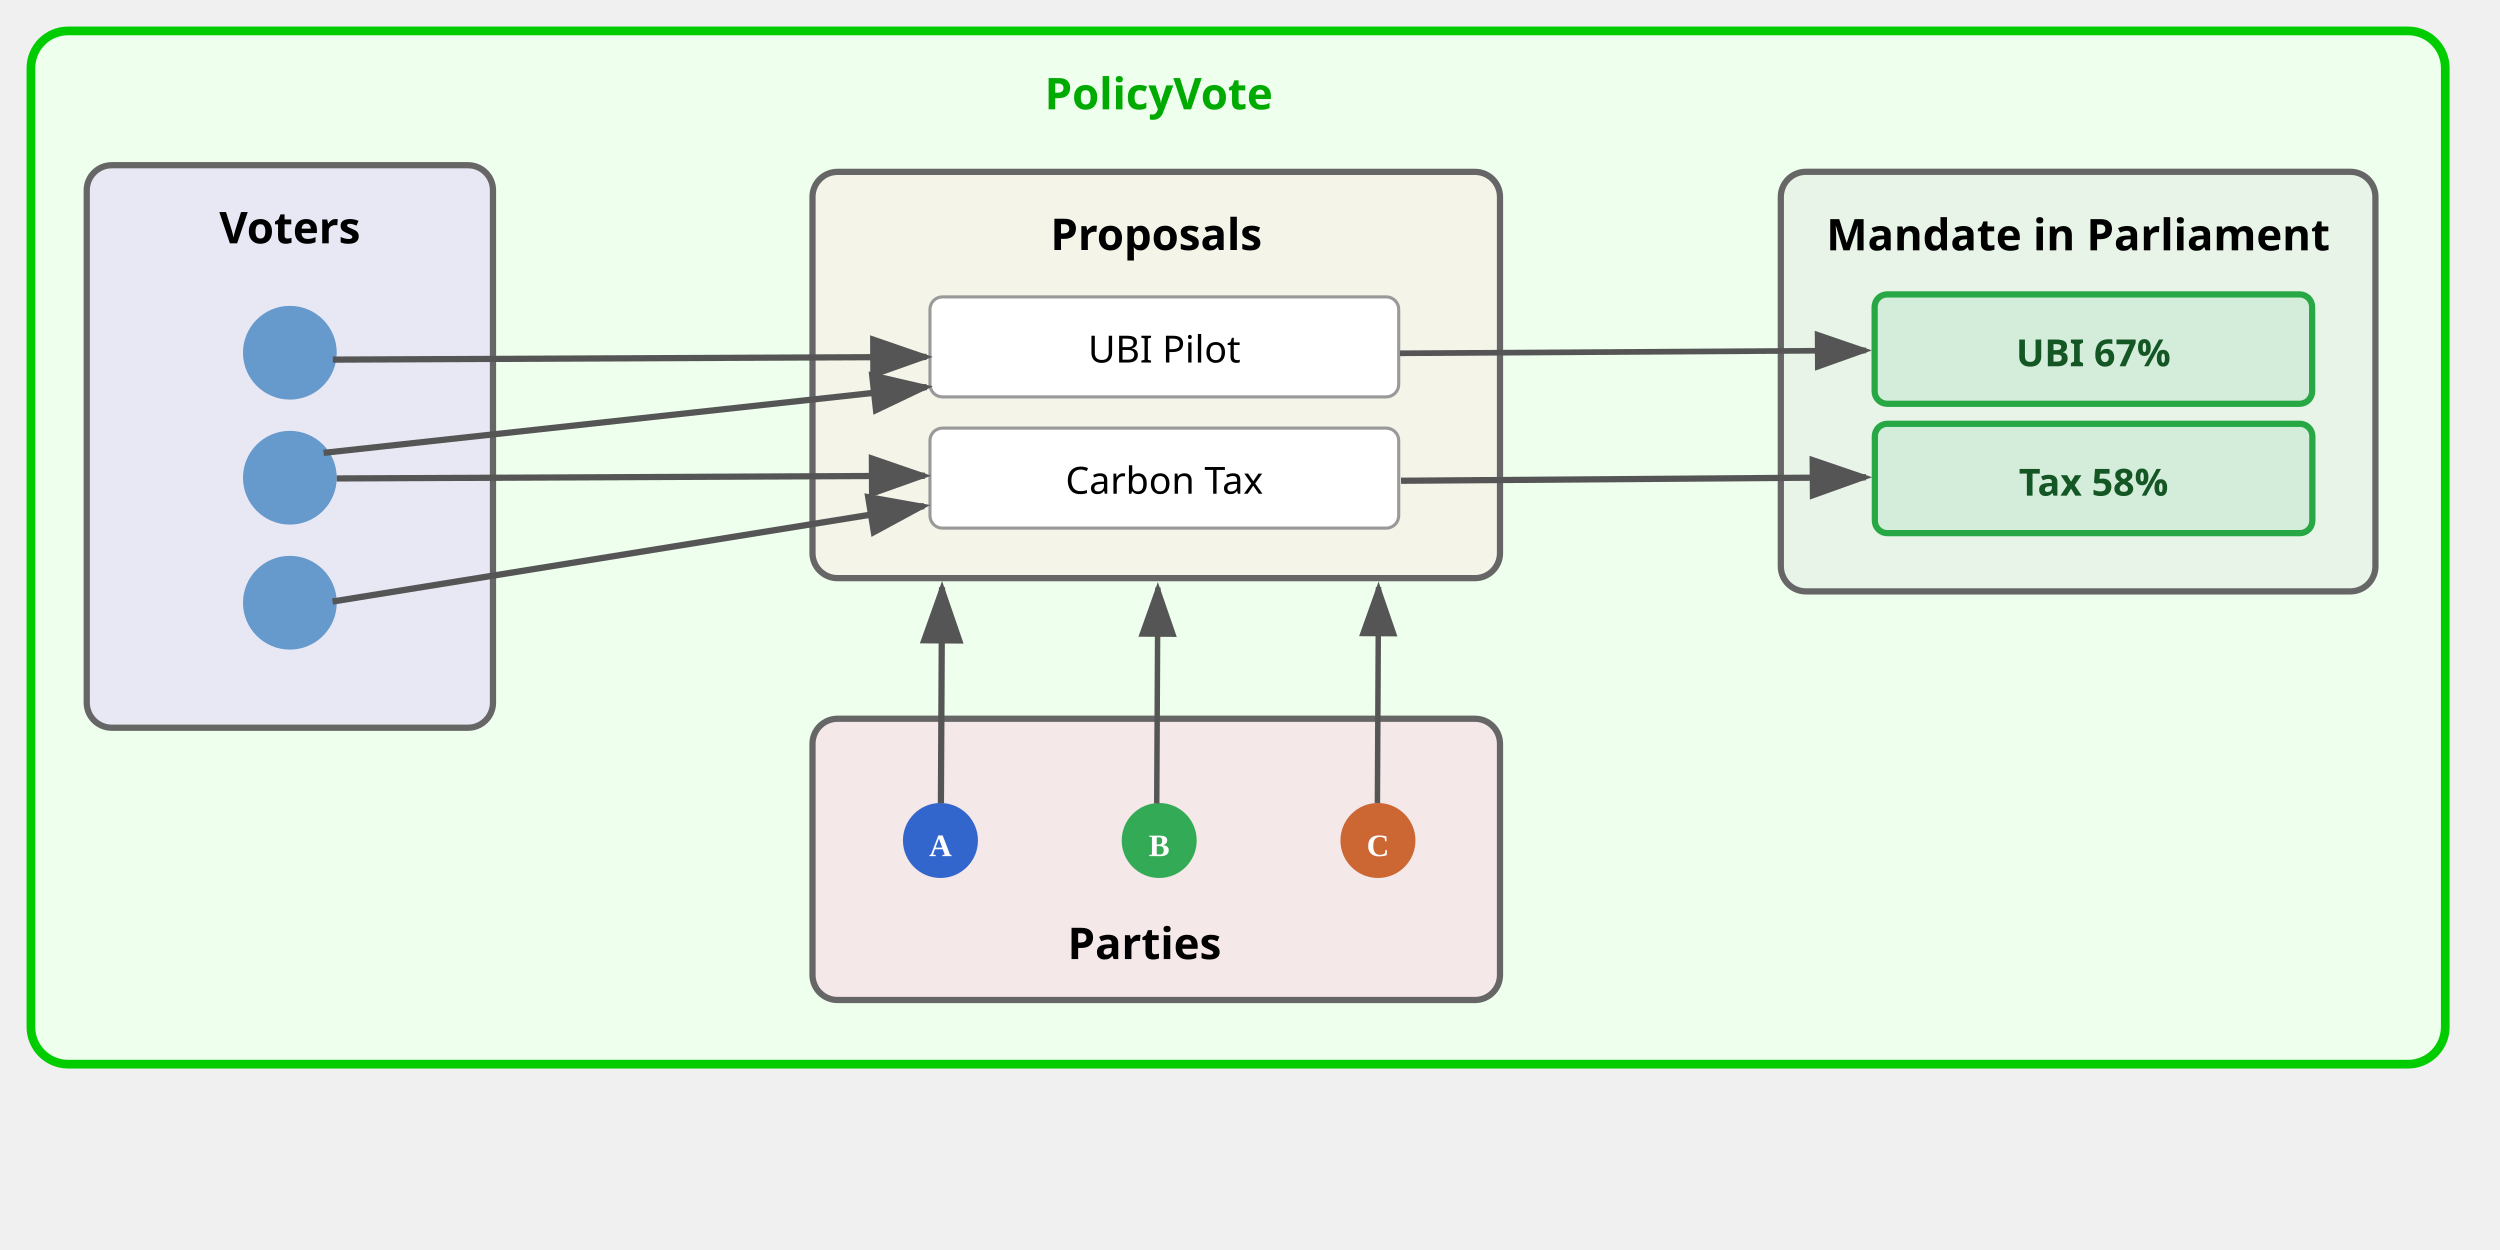
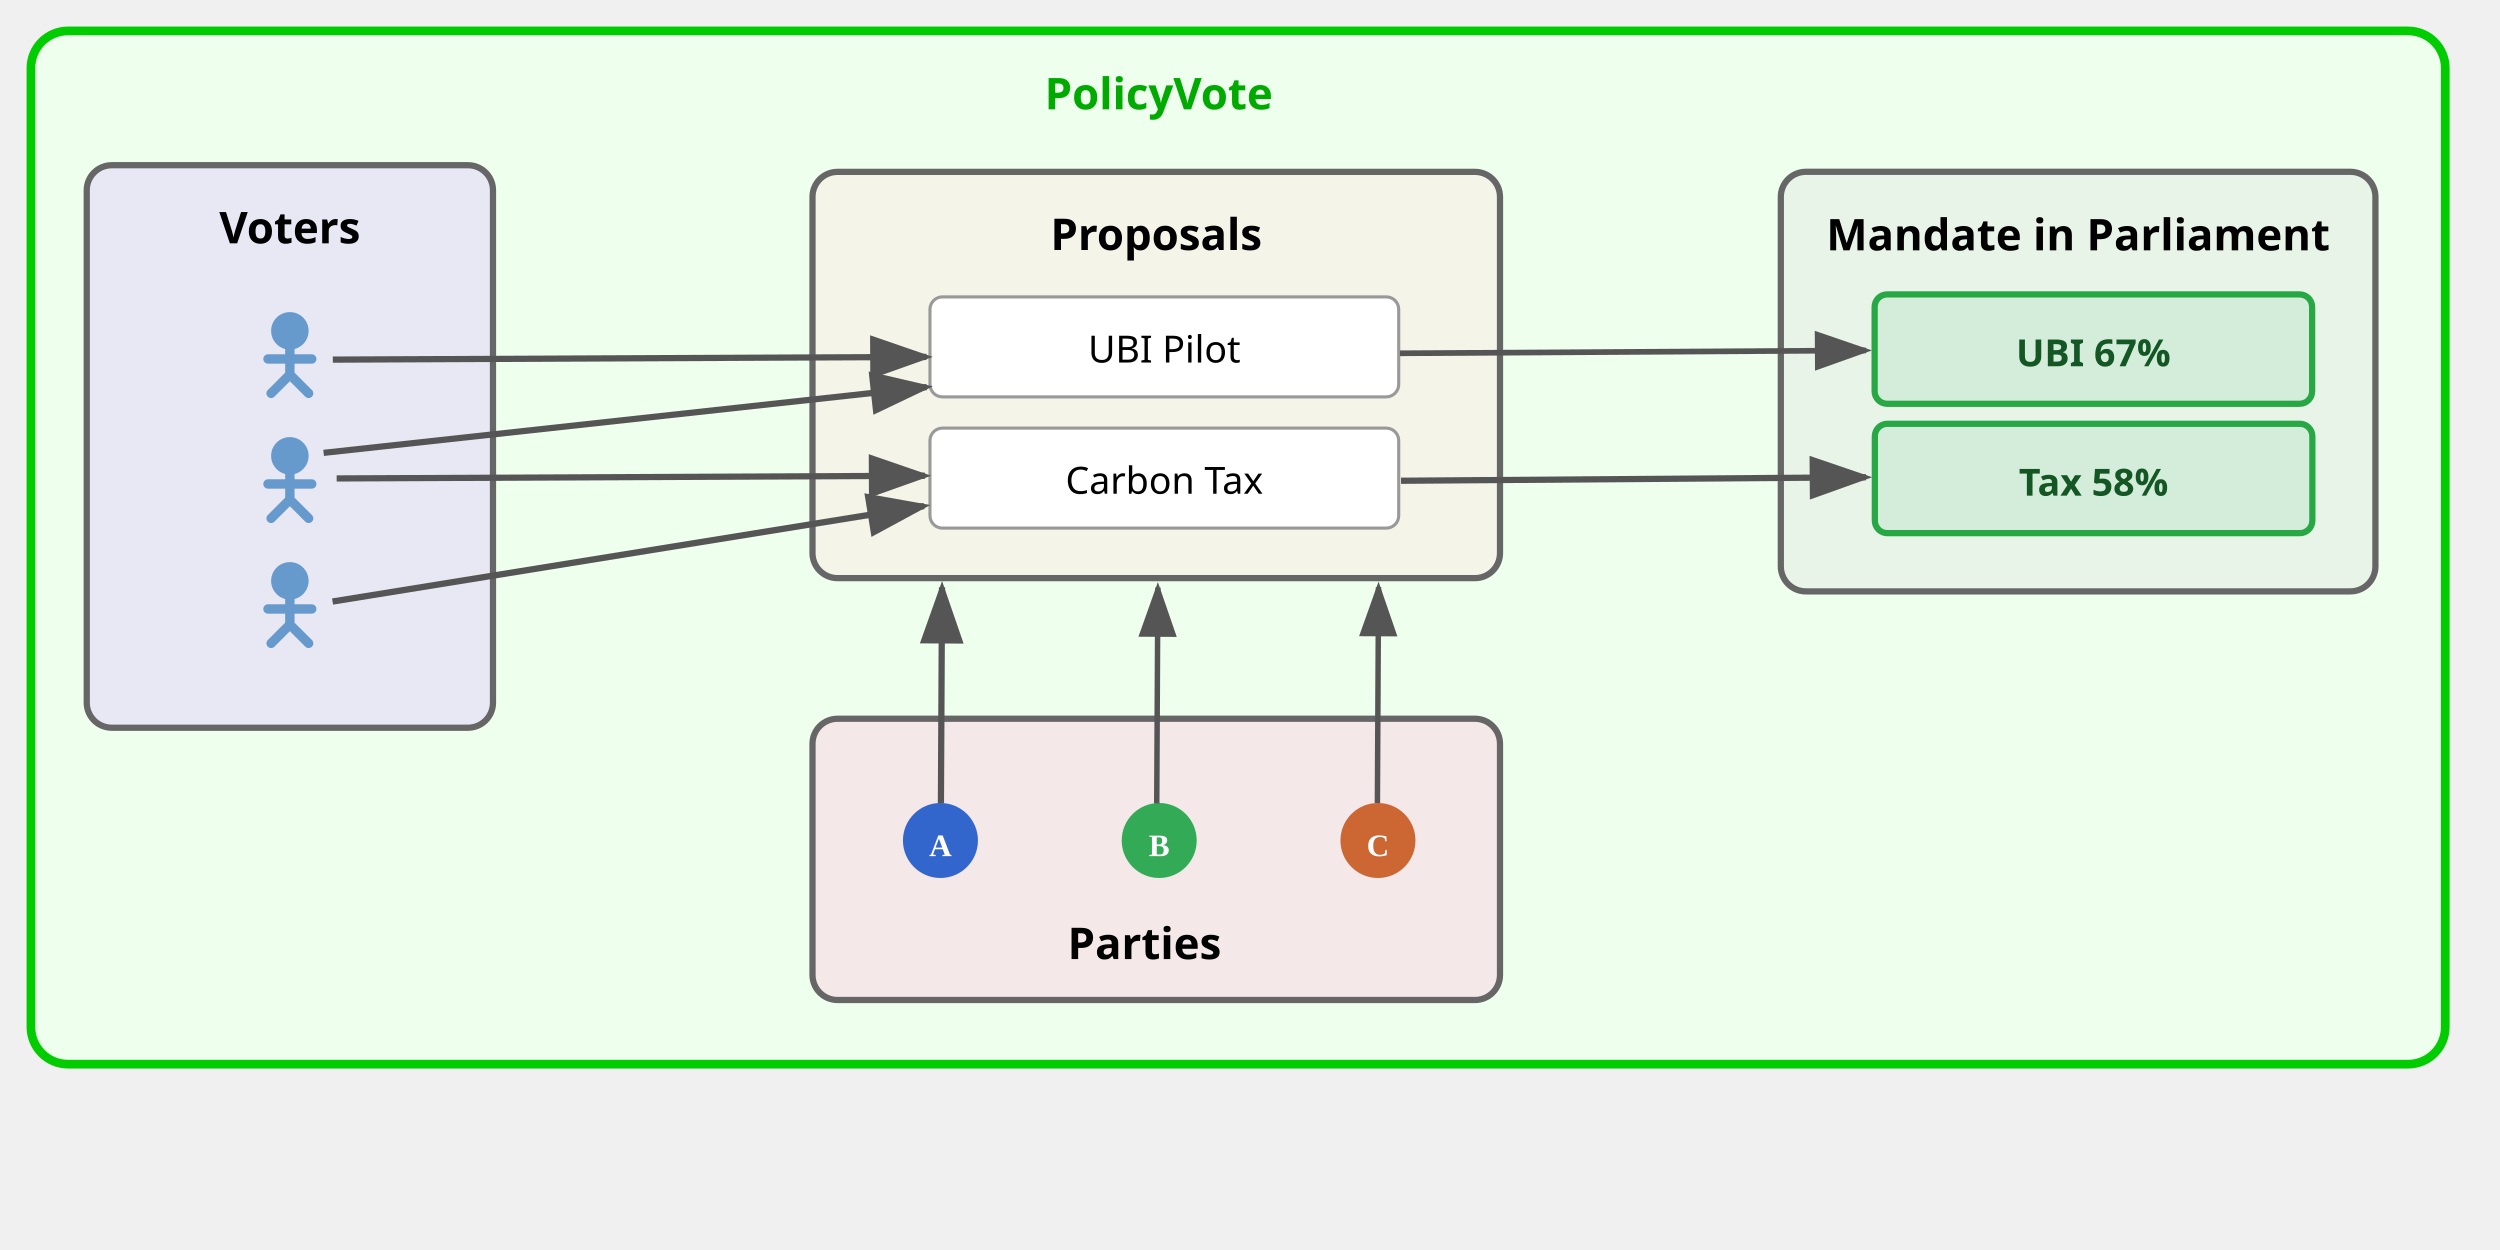
<svg xmlns="http://www.w3.org/2000/svg" viewBox="0 0 800 400" version="1.1" id="svg19">
  <defs id="defs1">
    <style id="style1">
      .box { stroke: #666; stroke-width: 2; }
      .label { font-family: system-ui, sans-serif; font-size: 14px; font-weight: bold; }
      .item { font-family: system-ui, sans-serif; font-size: 12px; }
      .arrow { stroke: #555; stroke-width: 2; fill: none; marker-end: url(#arrowhead); }
    </style>
    <marker id="arrowhead" markerWidth="10" markerHeight="7" refX="9" refY="3.5" orient="auto">
      <polygon points="0 0, 10 3.5, 0 7" fill="#555" id="polygon1" />
    </marker>
    <marker id="arrowhead-2" markerWidth="10" markerHeight="7" refX="9" refY="3.5" orient="auto">
      <polygon points="10,3.5 0,7 0,0 " fill="#555555" id="polygon1-4" />
    </marker>
    <marker id="arrowhead-2-0" markerWidth="10" markerHeight="7" refX="9" refY="3.5" orient="auto">
      <polygon points="0,7 0,0 10,3.5 " fill="#555555" id="polygon1-4-5" />
    </marker>
    <marker id="arrowhead-2-0-3" markerWidth="10" markerHeight="7" refX="9" refY="3.5" orient="auto">
      <polygon points="0,0 10,3.5 0,7 " fill="#555555" id="polygon1-4-5-7" />
    </marker>
    <marker id="arrowhead-2-0-3-3" markerWidth="10" markerHeight="7" refX="9" refY="3.5" orient="auto">
      <polygon points="10,3.5 0,7 0,0 " fill="#555555" id="polygon1-4-5-7-9" />
    </marker>
    <marker id="arrowhead-9" markerWidth="10" markerHeight="7" refX="9" refY="3.5" orient="auto">
      <polygon points="10,3.5 0,7 0,0 " fill="#555555" id="polygon1-9" />
    </marker>
    <marker id="arrowhead-9-2" markerWidth="10" markerHeight="7" refX="9" refY="3.5" orient="auto">
      <polygon points="0,7 0,0 10,3.5 " fill="#555555" id="polygon1-9-3" />
    </marker>
    <marker id="arrowhead-1" markerWidth="10" markerHeight="7" refX="9" refY="3.5" orient="auto">
      <polygon points="10,3.5 0,7 0,0 " fill="#555555" id="polygon1-3" />
    </marker>
    <marker id="arrowhead-1-0" markerWidth="10" markerHeight="7" refX="9" refY="3.5" orient="auto">
      <polygon points="0,7 0,0 10,3.5 " fill="#555555" id="polygon1-3-4" />
    </marker>
+     <symbol id="person" viewBox="0 0 30 30">
+       <circle cx="15" cy="8" r="6" fill="#6699cc" />
+       <path d="M15 14 L15 22 M8 17 L22 17 M15 22 L9 28 M15 22 L21 28" stroke="#6699cc" stroke-width="3" stroke-linecap="round" fill="none" />
+     </symbol>
  </defs>
  <rect x="9.893" y="9.893" width="772.588" height="330.643" fill="#eeffee" stroke="#00cc00" stroke-width="2.785" rx="11.886" id="rect1" />
  <text x="370.791" y="34.978" text-anchor="middle" class="label" font-size="18" fill="#00aa00" id="text1">PolicyVote</text>
  <rect x="27.756" y="52.871" width="130" height="180" fill="#e8e8f4" class="box" rx="8" id="rect2" />
  <text x="92.756" y="77.871" text-anchor="middle" class="label" id="text2">Voters</text>
-   <circle cx="92.756" cy="112.871" r="15" fill="#6699cc" id="circle2" />
-   <circle cx="92.756" cy="152.871" r="15" fill="#6699cc" id="circle3" />
-   <circle cx="92.756" cy="192.871" r="15" fill="#6699cc" id="circle4" />
+   <use href="#person" x="77.756" y="97.871" width="30" height="30" id="person1" />
+   <use href="#person" x="77.756" y="137.871" width="30" height="30" id="person2" />
+   <use href="#person" x="77.756" y="177.871" width="30" height="30" id="person3" />
  <rect x="260" y="55" width="220" height="130" fill="#f4f4e8" class="box" rx="8" id="rect4" />
  <text x="370" y="80" text-anchor="middle" class="label" id="text4">Proposals</text>
  <rect x="297.588" y="95" width="150" height="32" fill="#ffffff" stroke="#999999" rx="4" id="rect5" />
  <text x="372.588" y="116" text-anchor="middle" class="item" id="text5">UBI Pilot</text>
  <rect x="297.588" y="137" width="150" height="32" fill="#ffffff" stroke="#999999" rx="4" id="rect6" />
  <text x="372.588" y="158" text-anchor="middle" class="item" id="text6">Carbon Tax</text>
  <rect x="260" y="230" width="220" height="90" fill="#f4e8e8" class="box" rx="8" id="rect7" />
  <text x="366.225" y="306.907" text-anchor="middle" class="label" id="text7">Parties</text>
  <circle cx="300.944" cy="268.956" r="12" fill="#3366cc" id="circle7" />
  <text x="300.944" y="273.956" text-anchor="middle" fill="#ffffff" font-size="10px" font-weight="bold" id="text8">A</text>
  <circle cx="370.944" cy="268.956" r="12" fill="#33aa55" id="circle8" />
  <text x="370.944" y="273.956" text-anchor="middle" fill="#ffffff" font-size="10px" font-weight="bold" id="text9">B</text>
  <circle cx="440.944" cy="268.956" r="12" fill="#cc6633" id="circle9" />
  <text x="440.944" y="273.956" text-anchor="middle" fill="#ffffff" font-size="10px" font-weight="bold" id="text10">C</text>
  <rect x="569.864" y="54.979" width="190.271" height="134.265" fill="#e8f4e8" class="box" rx="8.011" id="rect10" />
  <text x="665" y="80.115" text-anchor="middle" class="label" id="text11">Mandate in Parliament</text>
  <g id="g19" transform="translate(2.63941,-1.319705)">
    <rect x="597.244" y="95.528" width="140" height="35" fill="#d4edda" stroke="#28a745" stroke-width="2" rx="4" id="rect11" />
    <text x="667.244" y="118.528" text-anchor="middle" class="item" font-weight="bold" fill="#155724" id="text12">UBI 67%</text>
  </g>
  <g id="g20" transform="translate(-0.6598526,-0.3299263)">
    <rect x="600.611" y="135.94" width="140" height="35" fill="#d4edda" stroke="#28a745" stroke-width="2" rx="4" id="rect12" />
    <text x="670.611" y="158.94" text-anchor="middle" class="item" font-weight="bold" fill="#155724" id="text13">Tax 58%</text>
  </g>
  <path class="arrow" d="m 301.092,257.021 0.355,-69.101" id="path15" />
  <path class="arrow" d="m 370.156,257.117 0.355,-69.101" id="path15-4" style="fill:none;stroke:#555555;stroke-width:1.752;marker-end:url(#arrowhead-1)" />
  <path class="arrow" d="m 440.769,256.952 0.355,-69.101" id="path15-4-0" style="fill:none;stroke:#555555;stroke-width:1.752;marker-end:url(#arrowhead-1-0)" />
  <path class="arrow" d="m 447.989,113.051 149.183,-0.91" id="path18" style="stroke-width:1.823;stroke-dasharray:none" />
  <path class="arrow" d="m 106.502,115.077 189.974,-0.862" id="path18-3" style="fill:none;stroke:#555555;stroke-width:2.002;stroke-dasharray:none;marker-end:url(#arrowhead-2)" />
  <path class="arrow" d="m 448.329,153.841 148.774,-1.114" id="path19" />
  <path class="arrow" d="m 107.733,153.102 188.252,-0.864" id="path20-2" style="fill:none;stroke:#555555;stroke-width:1.995;stroke-dasharray:none;marker-end:url(#arrowhead-2-0)" />
  <path class="arrow" d="M 103.556,144.913 296.544,123.855" id="path20-2-0" style="fill:none;stroke:#555555;stroke-width:1.992;stroke-dasharray:none;marker-end:url(#arrowhead-2-0-3)" />
  <path class="arrow" d="M 106.417,192.488 295.693,161.93" id="path20-2-0-7" style="fill:none;stroke:#555555;stroke-width:2.021;stroke-dasharray:none;marker-end:url(#arrowhead-2-0-3-3)" />
</svg>
